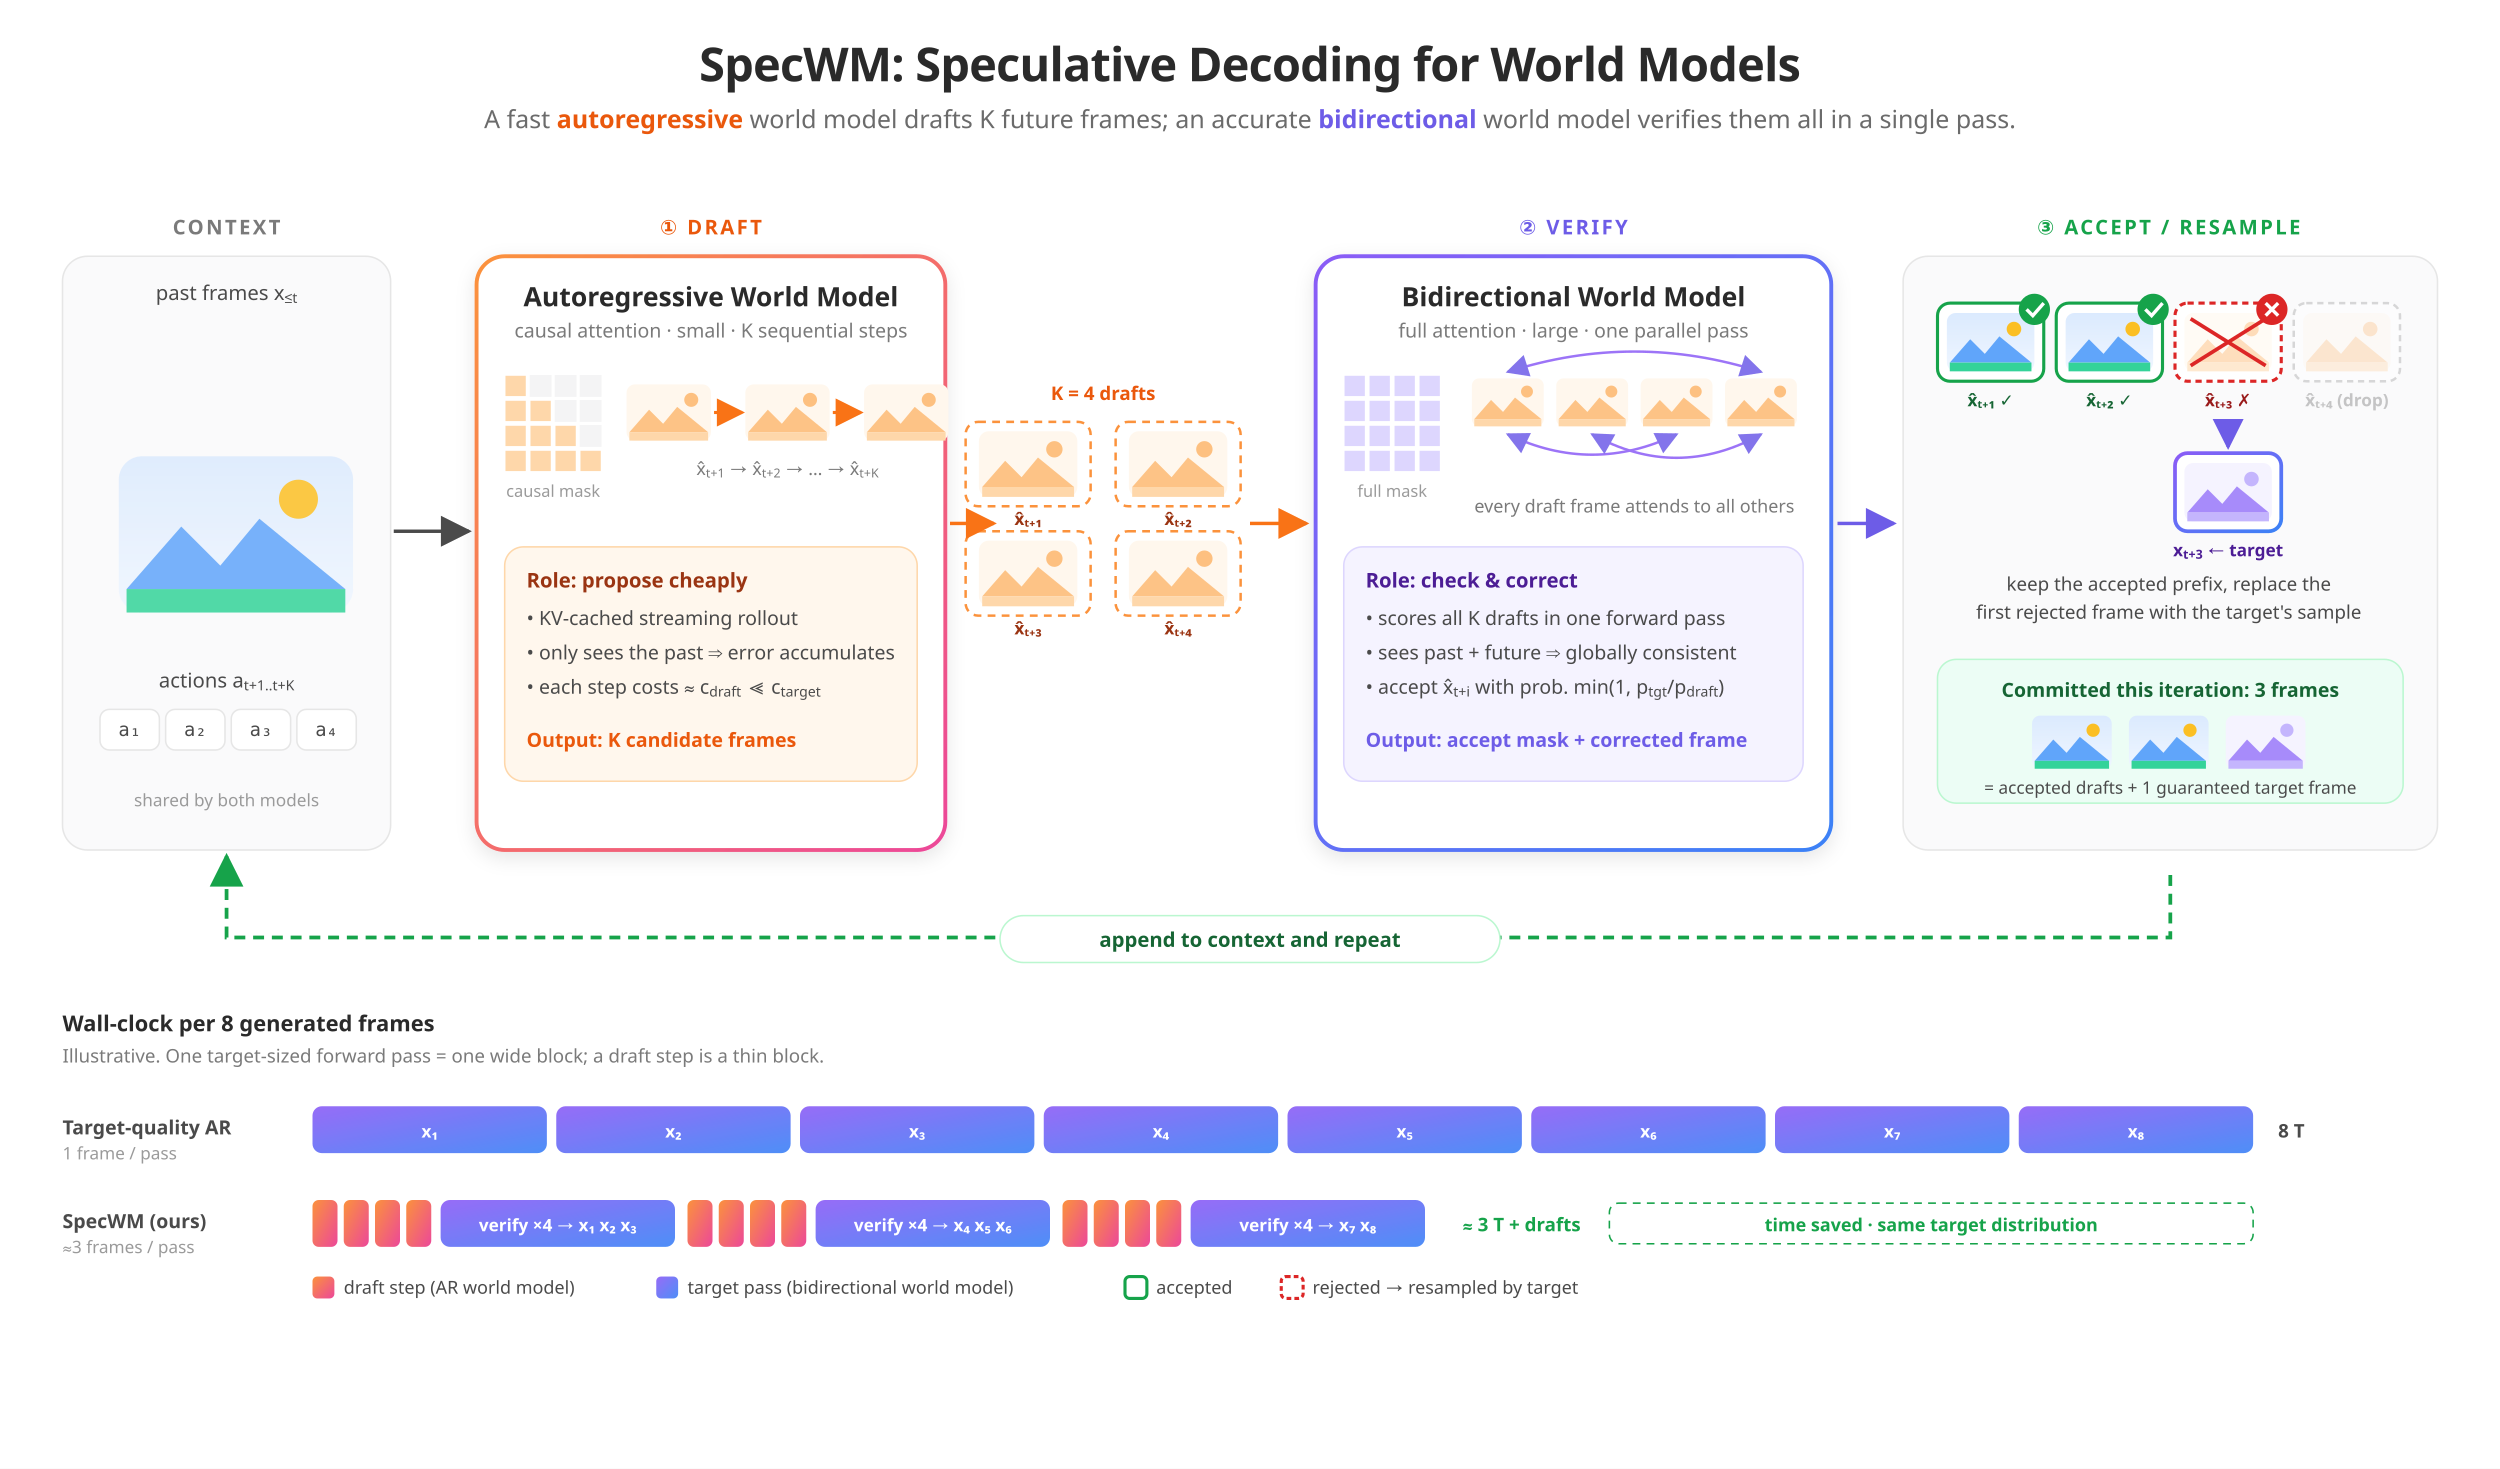
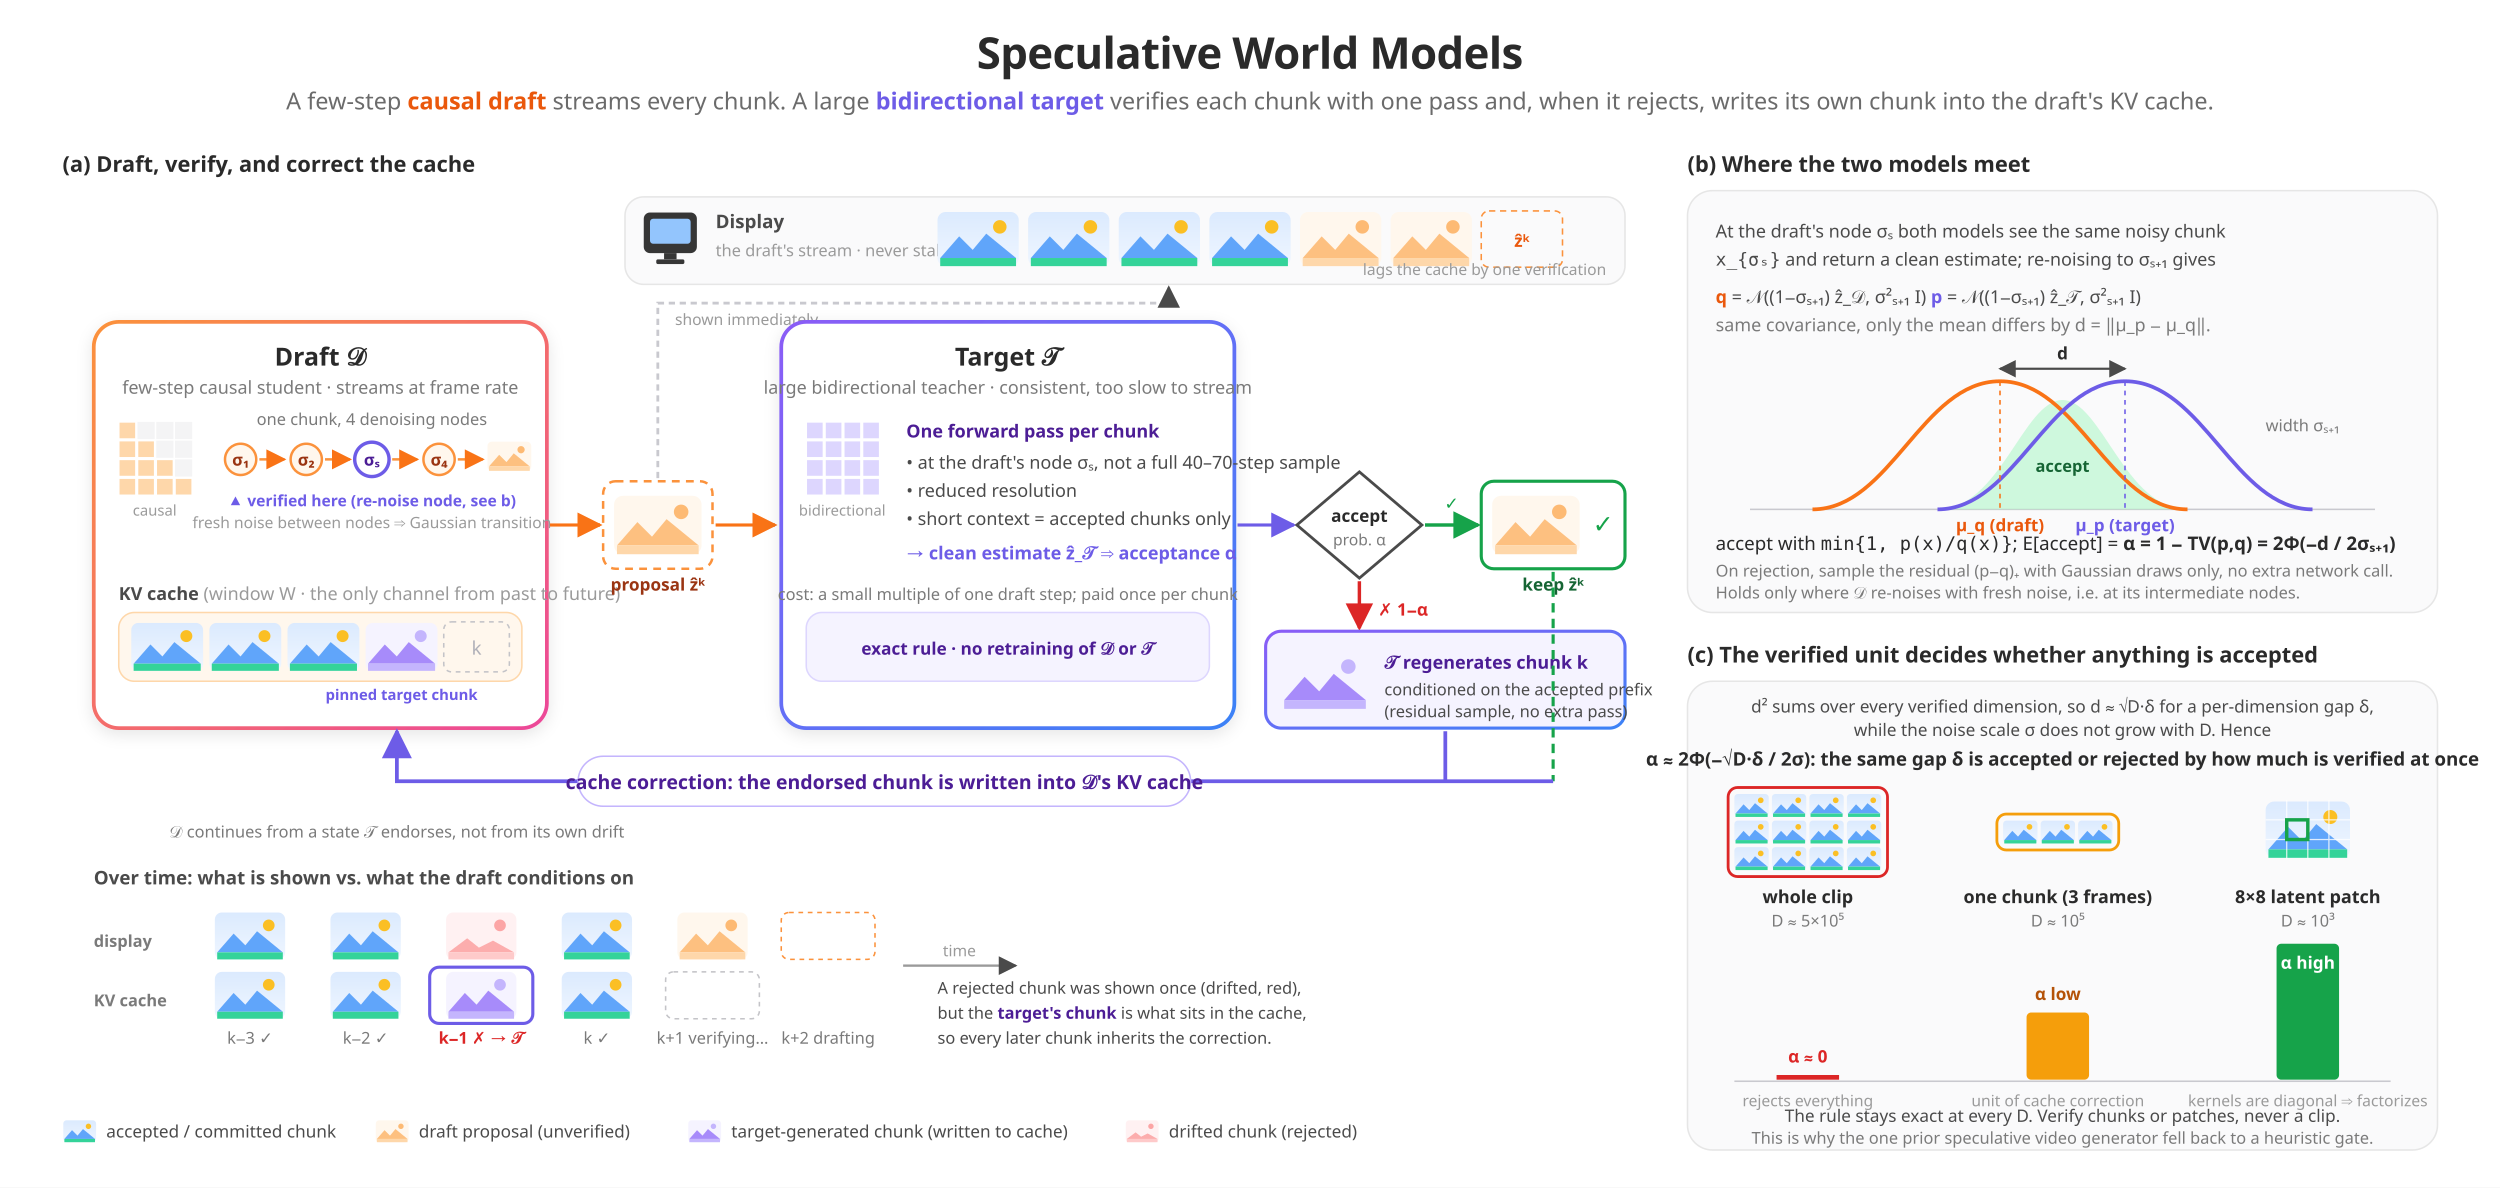
- <svg xmlns="http://www.w3.org/2000/svg" viewBox="0 0 1600 940" width="1600" height="940" font-family="Noto Sans, Helvetica, Arial, sans-serif">
+ <svg xmlns="http://www.w3.org/2000/svg" viewBox="0 0 1600 760" width="1600" height="760" font-family="Noto Sans, Helvetica, Arial, sans-serif">
  <defs>
    <linearGradient id="gDraft" x1="0" y1="0" x2="1" y2="1">
      <stop offset="0" stop-color="#fb923c" />
      <stop offset="1" stop-color="#ec4899" />
    </linearGradient>
    <linearGradient id="gTarget" x1="0" y1="0" x2="1" y2="1">
      <stop offset="0" stop-color="#8b5cf6" />
      <stop offset="1" stop-color="#3b82f6" />
    </linearGradient>
    <linearGradient id="gSky" x1="0" y1="0" x2="0" y2="1">
      <stop offset="0" stop-color="#dbeafe" />
      <stop offset="1" stop-color="#eff6ff" />
    </linearGradient>
-     <marker id="arr" viewBox="0 0 10 10" refX="9" refY="5" markerWidth="9" markerHeight="9" orient="auto-start-reverse">
+     <marker id="arr" viewBox="0 0 10 10" refX="9" refY="5" markerWidth="8" markerHeight="8" orient="auto-start-reverse">
      <path d="M0 0 L10 5 L0 10 z" fill="#4a4a4a" />
    </marker>
-     <marker id="arrD" viewBox="0 0 10 10" refX="9" refY="5" markerWidth="9" markerHeight="9" orient="auto-start-reverse">
+     <marker id="arrD" viewBox="0 0 10 10" refX="9" refY="5" markerWidth="8" markerHeight="8" orient="auto-start-reverse">
      <path d="M0 0 L10 5 L0 10 z" fill="#f97316" />
    </marker>
-     <marker id="arrT" viewBox="0 0 10 10" refX="9" refY="5" markerWidth="9" markerHeight="9" orient="auto-start-reverse">
+     <marker id="arrT" viewBox="0 0 10 10" refX="9" refY="5" markerWidth="8" markerHeight="8" orient="auto-start-reverse">
      <path d="M0 0 L10 5 L0 10 z" fill="#6d5ce7" />
    </marker>
-     <marker id="arrG" viewBox="0 0 10 10" refX="9" refY="5" markerWidth="9" markerHeight="9" orient="auto-start-reverse">
+     <marker id="arrG" viewBox="0 0 10 10" refX="9" refY="5" markerWidth="8" markerHeight="8" orient="auto-start-reverse">
      <path d="M0 0 L10 5 L0 10 z" fill="#16a34a" />
    </marker>
+     <marker id="arrR" viewBox="0 0 10 10" refX="9" refY="5" markerWidth="8" markerHeight="8" orient="auto-start-reverse">
+       <path d="M0 0 L10 5 L0 10 z" fill="#dc2626" />
+     </marker>
    <filter id="sh" x="-10%" y="-10%" width="120%" height="130%">
-       <feDropShadow dx="0" dy="4" stdDeviation="6" flood-color="#000" flood-opacity=".10" />
+       <feDropShadow dx="0" dy="3" stdDeviation="5" flood-color="#000" flood-opacity=".10" />
    </filter>
    <symbol id="frame" viewBox="0 0 60 40">
-       <rect x="0" y="0" width="60" height="40" rx="6" fill="url(#gSky)" />
+       <rect width="60" height="40" rx="6" fill="url(#gSky)" />
      <circle cx="46" cy="11" r="5" fill="#fbbf24" />
      <path d="M2 34 L16 18 L26 28 L36 16 L58 34 Z" fill="#60a5fa" />
      <path d="M2 40 L2 34 L58 34 L58 40 Z" fill="#34d399" />
    </symbol>
    <symbol id="frameDraft" viewBox="0 0 60 40">
-       <rect x="0" y="0" width="60" height="40" rx="6" fill="#fff7ed" />
-       <circle cx="46" cy="11" r="5" fill="#fdba74" opacity=".9" />
-       <path d="M2 34 L16 18 L26 28 L36 16 L58 34 Z" fill="#fdba74" opacity=".85" />
+       <rect width="60" height="40" rx="6" fill="#fff7ed" />
+       <circle cx="46" cy="11" r="5" fill="#fdba74" />
+       <path d="M2 34 L16 18 L26 28 L36 16 L58 34 Z" fill="#fdba74" opacity=".9" />
      <path d="M2 40 L2 34 L58 34 L58 40 Z" fill="#fed7aa" />
    </symbol>
    <symbol id="frameFix" viewBox="0 0 60 40">
-       <rect x="0" y="0" width="60" height="40" rx="6" fill="#f5f3ff" />
+       <rect width="60" height="40" rx="6" fill="#f5f3ff" />
      <circle cx="46" cy="11" r="5" fill="#c4b5fd" />
      <path d="M2 34 L16 18 L26 28 L36 16 L58 34 Z" fill="#a78bfa" />
      <path d="M2 40 L2 34 L58 34 L58 40 Z" fill="#c4b5fd" />
    </symbol>
+     <symbol id="frameDrift" viewBox="0 0 60 40">
+       <rect width="60" height="40" rx="6" fill="#fff1f2" />
+       <circle cx="46" cy="11" r="5" fill="#fca5a5" />
+       <path d="M2 34 L18 22 L28 30 L40 24 L58 34 Z" fill="#fca5a5" opacity=".9" />
+       <path d="M2 40 L2 34 L58 34 L58 40 Z" fill="#fecaca" />
+     </symbol>
  </defs>
-   <rect width="1600" height="940" fill="#ffffff" />
-   <text x="800" y="52" text-anchor="middle" font-size="30" font-weight="800" fill="#2a2a2a" letter-spacing="-.5">SpecWM: Speculative Decoding for World Models</text>
-   <text x="800" y="82" text-anchor="middle" font-size="16" fill="#6b6b6b">A fast <tspan fill="#ea580c" font-weight="700">autoregressive</tspan> world model drafts K future frames; an accurate <tspan fill="#6d5ce7" font-weight="700">bidirectional</tspan> world model verifies them all in a single pass.</text>
-   <g transform="translate(40,150)">
-     <text x="105" y="0" text-anchor="middle" font-size="13" font-weight="700" fill="#7a7a7a" letter-spacing="1.5">CONTEXT</text>
-     <rect x="0" y="14" width="210" height="380" rx="16" fill="#fafafb" stroke="#e6e6e6" />
-     <text x="105" y="42" text-anchor="middle" font-size="13" fill="#4a4a4a">past frames  x<tspan baseline-shift="sub" font-size="9">≤t</tspan>
-     </text>
-     <use href="#frame" x="30" y="56" width="150" height="100" filter="url(#sh)" />
-     <use href="#frame" x="30" y="150" width="150" height="100" opacity=".85" transform="translate(6,-8)" />
-     <use href="#frame" x="30" y="150" width="150" height="100" filter="url(#sh)" />
-     <text x="105" y="290" text-anchor="middle" font-size="13" fill="#4a4a4a">actions  a<tspan baseline-shift="sub" font-size="9">t+1..t+K</tspan>
-     </text>
-     <g transform="translate(24,304)" font-size="12" font-family="JetBrains Mono, Menlo, monospace" fill="#4a4a4a">
-       <rect x="0" y="0" width="38" height="26" rx="6" fill="#fff" stroke="#e6e6e6" />
-       <text x="19" y="17" text-anchor="middle">a₁</text>
-       <rect x="42" y="0" width="38" height="26" rx="6" fill="#fff" stroke="#e6e6e6" />
-       <text x="61" y="17" text-anchor="middle">a₂</text>
-       <rect x="84" y="0" width="38" height="26" rx="6" fill="#fff" stroke="#e6e6e6" />
-       <text x="103" y="17" text-anchor="middle">a₃</text>
-       <rect x="126" y="0" width="38" height="26" rx="6" fill="#fff" stroke="#e6e6e6" />
-       <text x="145" y="17" text-anchor="middle">a₄</text>
-     </g>
-     <text x="105" y="366" text-anchor="middle" font-size="11" fill="#9a9a9a">shared by both models</text>
+   <rect width="1600" height="760" fill="#fff" />
+   <text x="800" y="44" text-anchor="middle" font-size="28" font-weight="800" fill="#2a2a2a" letter-spacing="-.4">Speculative World Models</text>
+   <text x="800" y="70" text-anchor="middle" font-size="15" fill="#6b6b6b">A few-step <tspan fill="#ea580c" font-weight="700">causal draft</tspan> streams every chunk. A large <tspan fill="#6d5ce7" font-weight="700">bidirectional target</tspan> verifies each chunk with one pass and, when it rejects, writes its own chunk into the draft's KV cache.</text>
+   <g transform="translate(40,96)">
+     <text x="0" y="14" font-size="14" font-weight="800" fill="#2a2a2a">(a) Draft, verify, and correct the cache</text>
+     <g transform="translate(360,30)">
+       <rect x="0" y="0" width="640" height="56" rx="12" fill="#fafafb" stroke="#e6e6e6" />
+       <g transform="translate(12,10)">
+         <rect x="0" y="0" width="34" height="26" rx="4" fill="#363636" />
+         <rect x="4" y="4" width="26" height="16" rx="2" fill="#93c5fd" />
+         <rect x="13" y="26" width="8" height="4" fill="#363636" />
+         <rect x="8" y="30" width="18" height="3" rx="1" fill="#363636" />
+       </g>
+       <text x="58" y="20" font-size="12" font-weight="700" fill="#4a4a4a">Display</text>
+       <text x="58" y="38" font-size="10.5" fill="#9a9a9a">the draft's stream · never stalls</text>
+       <g transform="translate(200,9)">
+         <use href="#frame" x="0" y="0" width="52" height="36" />
+         <use href="#frame" x="58" y="0" width="52" height="36" />
+         <use href="#frame" x="116" y="0" width="52" height="36" />
+         <use href="#frame" x="174" y="0" width="52" height="36" />
+         <use href="#frameDraft" x="232" y="0" width="52" height="36" />
+         <use href="#frameDraft" x="290" y="0" width="52" height="36" />
+         <rect x="348" y="0" width="52" height="36" rx="5" fill="none" stroke="#fb923c" stroke-dasharray="4 3" />
+         <text x="374" y="23" text-anchor="middle" font-size="11" fill="#ea580c" font-weight="700">ẑᵏ</text>
+       </g>
+       <text x="628" y="50" text-anchor="end" font-size="10" fill="#9a9a9a">lags the cache by one verification</text>
+     </g>
+     <g transform="translate(20,110)">
+       <rect x="0" y="0" width="290" height="260" rx="16" fill="#fff" stroke="url(#gDraft)" stroke-width="2.4" filter="url(#sh)" />
+       <text x="145" y="28" text-anchor="middle" font-size="16" font-weight="800" fill="#2a2a2a">Draft 𝒟</text>
+       <text x="145" y="46" text-anchor="middle" font-size="11.5" fill="#7a7a7a">few-step causal student · streams at frame rate</text>
+       <g transform="translate(16,64)">
+         <g fill="#fed7aa" stroke="#fff">
+           <rect width="11" height="11" />
+           <rect y="12" width="11" height="11" />
+           <rect x="12" y="12" width="11" height="11" />
+           <rect y="24" width="11" height="11" />
+           <rect x="12" y="24" width="11" height="11" />
+           <rect x="24" y="24" width="11" height="11" />
+           <rect y="36" width="11" height="11" />
+           <rect x="12" y="36" width="11" height="11" />
+           <rect x="24" y="36" width="11" height="11" />
+           <rect x="36" y="36" width="11" height="11" />
+         </g>
+         <g fill="#f4f4f5">
+           <rect x="12" width="11" height="11" />
+           <rect x="24" width="11" height="11" />
+           <rect x="36" width="11" height="11" />
+           <rect x="24" y="12" width="11" height="11" />
+           <rect x="36" y="12" width="11" height="11" />
+           <rect x="36" y="24" width="11" height="11" />
+         </g>
+         <text x="23" y="60" text-anchor="middle" font-size="9.5" fill="#9a9a9a">causal</text>
+       </g>
+       <g transform="translate(80,66)">
+         <text x="98" y="0" text-anchor="middle" font-size="10.5" fill="#7a7a7a">one chunk, 4 denoising nodes</text>
+         <g font-size="10.5" fill="#9a3412" font-weight="700" text-anchor="middle">
+           <circle cx="14" cy="22" r="10" fill="#fff7ed" stroke="#fb923c" stroke-width="1.6" />
+           <text x="14" y="26">σ₁</text>
+           <path d="M26 22 L42 22" stroke="#fb923c" stroke-width="1.6" marker-end="url(#arrD)" />
+           <circle cx="56" cy="22" r="10" fill="#fff7ed" stroke="#fb923c" stroke-width="1.6" />
+           <text x="56" y="26">σ₂</text>
+           <path d="M68 22 L84 22" stroke="#fb923c" stroke-width="1.6" marker-end="url(#arrD)" />
+           <circle cx="98" cy="22" r="11" fill="#fff" stroke="#6d5ce7" stroke-width="2.2" />
+           <text x="98" y="26" fill="#4c1d95">σₛ</text>
+           <path d="M111 22 L127 22" stroke="#fb923c" stroke-width="1.6" marker-end="url(#arrD)" />
+           <circle cx="141" cy="22" r="10" fill="#fff7ed" stroke="#fb923c" stroke-width="1.6" />
+           <text x="141" y="26">σ₄</text>
+           <path d="M153 22 L169 22" stroke="#fb923c" stroke-width="1.6" marker-end="url(#arrD)" />
+           <use href="#frameDraft" x="172" y="10" width="28" height="20" />
+         </g>
+         <text x="98" y="52" text-anchor="middle" font-size="10" fill="#6d5ce7" font-weight="700">▲ verified here (re-noise node, see b)</text>
+         <text x="98" y="66" text-anchor="middle" font-size="10" fill="#9a9a9a">fresh noise between nodes ⇒ Gaussian transition</text>
+       </g>
+       <g transform="translate(16,178)">
+         <text x="0" y="0" font-size="11.5" font-weight="700" fill="#4a4a4a">KV cache <tspan font-weight="400" fill="#9a9a9a">(window W · the only channel from past to future)</tspan>
+         </text>
+         <rect x="0" y="8" width="258" height="44" rx="10" fill="#fff7ed" stroke="#fed7aa" />
+         <use href="#frame" x="8" y="14" width="46" height="32" />
+         <use href="#frame" x="58" y="14" width="46" height="32" />
+         <use href="#frame" x="108" y="14" width="46" height="32" />
+         <use href="#frameFix" x="158" y="14" width="46" height="32" />
+         <rect x="208" y="14" width="42" height="32" rx="5" fill="none" stroke="#c4c4c8" stroke-dasharray="3 3" />
+         <text x="229" y="35" text-anchor="middle" font-size="12" fill="#b0b0b8">k</text>
+         <text x="181" y="64" text-anchor="middle" font-size="9.5" fill="#6d5ce7" font-weight="700">pinned target chunk</text>
+       </g>
+     </g>
+     <path d="M312 240 L344 240" stroke="#f97316" stroke-width="2" marker-end="url(#arrD)" />
+     <g transform="translate(346,212)">
+       <rect x="0" y="0" width="70" height="56" rx="8" fill="#fff" stroke="#fb923c" stroke-width="1.6" stroke-dasharray="5 4" />
+       <use href="#frameDraft" x="7" y="9" width="56" height="38" />
+       <text x="35" y="70" text-anchor="middle" font-size="11" font-weight="700" fill="#9a3412">proposal ẑᵏ</text>
+     </g>
+     <path d="M381 210 L381 98 L708 98 L708 88" fill="none" stroke="#c9c9cf" stroke-width="1.8" stroke-dasharray="4 3" marker-end="url(#arr)" />
+     <text x="392" y="112" font-size="10" fill="#9a9a9a">shown immediately</text>
+     <path d="M418 240 L456 240" stroke="#f97316" stroke-width="2" marker-end="url(#arrD)" />
+     <g transform="translate(460,110)">
+       <rect x="0" y="0" width="290" height="260" rx="16" fill="#fff" stroke="url(#gTarget)" stroke-width="2.4" filter="url(#sh)" />
+       <text x="145" y="28" text-anchor="middle" font-size="16" font-weight="800" fill="#2a2a2a">Target 𝒯</text>
+       <text x="145" y="46" text-anchor="middle" font-size="11.5" fill="#7a7a7a">large bidirectional teacher · consistent, too slow to stream</text>
+       <g transform="translate(16,64)">
+         <g fill="#ddd6fe" stroke="#fff">
+           <rect width="11" height="11" />
+           <rect x="12" width="11" height="11" />
+           <rect x="24" width="11" height="11" />
+           <rect x="36" width="11" height="11" />
+           <rect y="12" width="11" height="11" />
+           <rect x="12" y="12" width="11" height="11" />
+           <rect x="24" y="12" width="11" height="11" />
+           <rect x="36" y="12" width="11" height="11" />
+           <rect y="24" width="11" height="11" />
+           <rect x="12" y="24" width="11" height="11" />
+           <rect x="24" y="24" width="11" height="11" />
+           <rect x="36" y="24" width="11" height="11" />
+           <rect y="36" width="11" height="11" />
+           <rect x="12" y="36" width="11" height="11" />
+           <rect x="24" y="36" width="11" height="11" />
+           <rect x="36" y="36" width="11" height="11" />
+         </g>
+         <text x="23" y="60" text-anchor="middle" font-size="9.5" fill="#9a9a9a">bidirectional</text>
+       </g>
+       <g transform="translate(80,62)" font-size="11.5" fill="#4a4a4a">
+         <text x="0" y="12" font-weight="700" fill="#4c1d95">One forward pass per chunk</text>
+         <text x="0" y="32">• at the draft's node σₛ, not a full 40–70-step sample</text>
+         <text x="0" y="50">• reduced resolution</text>
+         <text x="0" y="68">• short context = accepted chunks only</text>
+         <text x="0" y="90" font-weight="700" fill="#6d5ce7">→ clean estimate ẑ_𝒯 ⇒ acceptance α</text>
+       </g>
+       <g transform="translate(16,178)">
+         <rect x="0" y="8" width="258" height="44" rx="10" fill="#f5f3ff" stroke="#ddd6fe" />
+         <text x="129" y="0" text-anchor="middle" font-size="10.5" fill="#7a7a7a">cost: a small multiple of one draft step; paid once per chunk</text>
+         <text x="129" y="35" text-anchor="middle" font-size="11" fill="#4c1d95" font-weight="700">exact rule · no retraining of 𝒟 or 𝒯</text>
+       </g>
+     </g>
+     <path d="M752 240 L788 240" stroke="#6d5ce7" stroke-width="2" marker-end="url(#arrT)" />
+     <g transform="translate(830,240)">
+       <path d="M0 -34 L40 0 L0 34 L-40 0 Z" fill="#fff" stroke="#4a4a4a" stroke-width="1.8" />
+       <text x="0" y="-2" text-anchor="middle" font-size="11" font-weight="700" fill="#2a2a2a">accept</text>
+       <text x="0" y="13" text-anchor="middle" font-size="10" fill="#7a7a7a">prob. α</text>
+     </g>
+     <path d="M872 240 L906 240" stroke="#16a34a" stroke-width="2.2" marker-end="url(#arrG)" />
+     <text x="889" y="230" text-anchor="middle" font-size="11" font-weight="800" fill="#16a34a">✓</text>
+     <g transform="translate(908,212)">
+       <rect x="0" y="0" width="92" height="56" rx="8" fill="#fff" stroke="#16a34a" stroke-width="2" />
+       <use href="#frameDraft" x="7" y="9" width="56" height="38" />
+       <text x="78" y="33" text-anchor="middle" font-size="16" fill="#16a34a" font-weight="800">✓</text>
+       <text x="46" y="70" text-anchor="middle" font-size="11" font-weight="700" fill="#166534">keep ẑᵏ</text>
+     </g>
+     <path d="M830 276 L830 306" stroke="#dc2626" stroke-width="2.2" marker-end="url(#arrR)" />
+     <text x="842" y="298" font-size="11" font-weight="800" fill="#dc2626">✗ 1−α</text>
+     <g transform="translate(770,308)">
+       <rect x="0" y="0" width="230" height="62" rx="10" fill="#f5f3ff" stroke="url(#gTarget)" stroke-width="2" />
+       <use href="#frameFix" x="10" y="12" width="56" height="38" />
+       <text x="76" y="24" font-size="11.5" font-weight="700" fill="#4c1d95">𝒯 regenerates chunk k</text>
+       <text x="76" y="41" font-size="10.5" fill="#4a4a4a">conditioned on the accepted prefix</text>
+       <text x="76" y="55" font-size="10.5" fill="#4a4a4a">(residual sample, no extra pass)</text>
+     </g>
+     <path d="M954 270 L954 404" fill="none" stroke="#16a34a" stroke-width="2" stroke-dasharray="6 4" />
+     <path d="M885 372 L885 404" fill="none" stroke="#6d5ce7" stroke-width="2.4" />
+     <path d="M954 404 L214 404 L214 372" fill="none" stroke="#6d5ce7" stroke-width="2.4" marker-end="url(#arrT)" />
+     <rect x="330" y="388" width="392" height="32" rx="16" fill="#fff" stroke="#c4b5fd" />
+     <text x="526" y="409" text-anchor="middle" font-size="12.5" font-weight="800" fill="#4c1d95">cache correction: the endorsed chunk is written into 𝒟's KV cache</text>
+     <text x="214" y="440" text-anchor="middle" font-size="10.5" fill="#7a7a7a">𝒟 continues from a state 𝒯 endorses, not from its own drift</text>
+     <g transform="translate(20,470)">
+       <text x="0" y="0" font-size="12" font-weight="700" fill="#4a4a4a">Over time: what is shown vs. what the draft conditions on</text>
+       <g transform="translate(0,12)" font-size="10.5" fill="#7a7a7a">
+         <text x="0" y="28" font-weight="700">display</text>
+         <text x="0" y="66" font-weight="700">KV cache</text>
+         <g transform="translate(70,6)">
+           <g>
+             <use href="#frame" x="0" y="0" width="60" height="30" />
+             <use href="#frame" x="0" y="38" width="60" height="30" />
+             <text x="30" y="84" text-anchor="middle">k−3 ✓</text>
+           </g>
+           <g transform="translate(74,0)">
+             <use href="#frame" x="0" y="0" width="60" height="30" />
+             <use href="#frame" x="0" y="38" width="60" height="30" />
+             <text x="30" y="84" text-anchor="middle">k−2 ✓</text>
+           </g>
+           <g transform="translate(148,0)">
+             <use href="#frameDrift" x="0" y="0" width="60" height="30" />
+             <use href="#frameFix" x="0" y="38" width="60" height="30" />
+             <rect x="-3" y="35" width="66" height="36" rx="6" fill="none" stroke="#6d5ce7" stroke-width="2" />
+             <text x="30" y="84" text-anchor="middle" fill="#dc2626" font-weight="700">k−1 ✗ → 𝒯</text>
+           </g>
+           <g transform="translate(222,0)">
+             <use href="#frame" x="0" y="0" width="60" height="30" />
+             <use href="#frame" x="0" y="38" width="60" height="30" />
+             <text x="30" y="84" text-anchor="middle">k ✓</text>
+           </g>
+           <g transform="translate(296,0)">
+             <use href="#frameDraft" x="0" y="0" width="60" height="30" />
+             <rect x="0" y="38" width="60" height="30" rx="5" fill="none" stroke="#c4c4c8" stroke-dasharray="3 3" />
+             <text x="30" y="84" text-anchor="middle">k+1 verifying…</text>
+           </g>
+           <g transform="translate(370,0)">
+             <rect x="0" y="0" width="60" height="30" rx="5" fill="none" stroke="#fb923c" stroke-dasharray="3 3" />
+             <text x="30" y="84" text-anchor="middle">k+2 drafting</text>
+           </g>
+           <path d="M448 34 L520 34" stroke="#9a9a9a" stroke-width="1.5" marker-end="url(#arr)" />
+           <text x="484" y="28" text-anchor="middle" font-size="10" fill="#9a9a9a">time</text>
+           <g transform="translate(470,44)" font-size="10.5" fill="#4a4a4a">
+             <text x="0" y="8">A rejected chunk was shown once (drifted, red),</text>
+             <text x="0" y="24">but the <tspan font-weight="700" fill="#4c1d95">target's chunk</tspan> is what sits in the cache,</text>
+             <text x="0" y="40">so every later chunk inherits the correction.</text>
+           </g>
+         </g>
+       </g>
+     </g>
  </g>
-   <path d="M252 340 L300 340" stroke="#4a4a4a" stroke-width="2.2" marker-end="url(#arr)" />
-   <g transform="translate(305,150)">
-     <text x="150" y="0" text-anchor="middle" font-size="13" font-weight="700" fill="#ea580c" letter-spacing="1.5">① DRAFT</text>
-     <rect x="0" y="14" width="300" height="380" rx="18" fill="#fff" stroke="url(#gDraft)" stroke-width="2.5" filter="url(#sh)" />
-     <text x="150" y="46" text-anchor="middle" font-size="17" font-weight="800" fill="#2a2a2a">Autoregressive World Model</text>
-     <text x="150" y="66" text-anchor="middle" font-size="12.5" fill="#7a7a7a">causal attention · small · K sequential steps</text>
-     <g transform="translate(18,90)">
-       <g fill="#fed7aa" stroke="#fff" stroke-width="1">
-         <rect x="0" y="0" width="14" height="14" />
-         <rect x="0" y="16" width="14" height="14" />
-         <rect x="16" y="16" width="14" height="14" />
-         <rect x="0" y="32" width="14" height="14" />
-         <rect x="16" y="32" width="14" height="14" />
-         <rect x="32" y="32" width="14" height="14" />
-         <rect x="0" y="48" width="14" height="14" />
-         <rect x="16" y="48" width="14" height="14" />
-         <rect x="32" y="48" width="14" height="14" />
-         <rect x="48" y="48" width="14" height="14" />
-       </g>
-       <g fill="#f4f4f5">
-         <rect x="16" y="0" width="14" height="14" />
-         <rect x="32" y="0" width="14" height="14" />
-         <rect x="48" y="0" width="14" height="14" />
-         <rect x="32" y="16" width="14" height="14" />
-         <rect x="48" y="16" width="14" height="14" />
-         <rect x="48" y="32" width="14" height="14" />
-       </g>
-       <text x="31" y="78" text-anchor="middle" font-size="10.5" fill="#9a9a9a">causal mask</text>
-     </g>
-     <g transform="translate(96,96)">
-       <use href="#frameDraft" x="0" y="0" width="54" height="36" />
-       <path d="M56 18 L74 18" stroke="#f97316" stroke-width="2" marker-end="url(#arrD)" />
-       <use href="#frameDraft" x="76" y="0" width="54" height="36" />
-       <path d="M132 18 L150 18" stroke="#f97316" stroke-width="2" marker-end="url(#arrD)" />
-       <use href="#frameDraft" x="152" y="0" width="54" height="36" />
-       <text x="103" y="58" text-anchor="middle" font-size="11.5" fill="#7a7a7a">x̂<tspan baseline-shift="sub" font-size="8">t+1</tspan> → x̂<tspan baseline-shift="sub" font-size="8">t+2</tspan> → … → x̂<tspan baseline-shift="sub" font-size="8">t+K</tspan>
+   <g transform="translate(1080,96)">
+     <text x="0" y="14" font-size="14" font-weight="800" fill="#2a2a2a">(b) Where the two models meet</text>
+     <rect x="0" y="26" width="480" height="270" rx="16" fill="#fafafb" stroke="#e6e6e6" />
+     <g transform="translate(18,44)" font-size="11.5" fill="#4a4a4a">
+       <text x="0" y="12">At the draft's node σₛ both models see the same noisy chunk</text>
+       <text x="0" y="30">
+         <tspan font-family="JetBrains Mono, Menlo, monospace">x_{σₛ}</tspan> and return a clean estimate; re-noising to σₛ₊₁ gives</text>
+       <text x="0" y="54">
+         <tspan fill="#ea580c" font-weight="700">q</tspan> = 𝒩((1−σₛ₊₁) ẑ_𝒟, σ²ₛ₊₁ I)   <tspan fill="#6d5ce7" font-weight="700">p</tspan> = 𝒩((1−σₛ₊₁) ẑ_𝒯, σ²ₛ₊₁ I)</text>
+       <text x="0" y="72" fill="#7a7a7a">same covariance, only the mean differs by d = ‖μ_p − μ_q‖.</text>
+     </g>
+     <g transform="translate(40,140)">
+       <line x1="0" y1="90" x2="400" y2="90" stroke="#c9c9cf" />
+       <path d="M120 90 C160 90 175 20 200 20 C225 20 240 90 280 90 Z" fill="#bbf7d0" opacity=".7" />
+       <path d="M40 90 C90 90 110 8 160 8 C210 8 230 90 280 90" fill="none" stroke="#f97316" stroke-width="2.4" />
+       <path d="M120 90 C170 90 190 8 240 8 C290 8 310 90 360 90" fill="none" stroke="#6d5ce7" stroke-width="2.4" />
+       <line x1="160" y1="8" x2="160" y2="90" stroke="#f97316" stroke-dasharray="3 3" />
+       <line x1="240" y1="8" x2="240" y2="90" stroke="#6d5ce7" stroke-dasharray="3 3" />
+       <path d="M160 0 L240 0" stroke="#4a4a4a" stroke-width="1.4" marker-start="url(#arr)" marker-end="url(#arr)" />
+       <text x="200" y="-6" text-anchor="middle" font-size="11" font-weight="700" fill="#2a2a2a">d</text>
+       <text x="160" y="104" text-anchor="middle" font-size="11" fill="#ea580c" font-weight="700">μ_q (draft)</text>
+       <text x="240" y="104" text-anchor="middle" font-size="11" fill="#6d5ce7" font-weight="700">μ_p (target)</text>
+       <text x="200" y="66" text-anchor="middle" font-size="10.5" fill="#166534" font-weight="700">accept</text>
+       <text x="330" y="40" font-size="10.5" fill="#7a7a7a">width σₛ₊₁</text>
+     </g>
+     <g transform="translate(18,256)" font-size="12" fill="#2a2a2a">
+       <text x="0" y="0">accept with <tspan font-family="JetBrains Mono, Menlo, monospace">min{1, p(x)/q(x)}</tspan>;  E[accept] = <tspan font-weight="800">α = 1 − TV(p,q) = 2Φ(−d / 2σₛ₊₁)</tspan>
      </text>
-     </g>
-     <g transform="translate(18,200)">
-       <rect x="0" y="0" width="264" height="150" rx="12" fill="#fff7ed" stroke="#fed7aa" />
-       <text x="14" y="26" font-size="13" font-weight="700" fill="#9a3412">Role: propose cheaply</text>
-       <text x="14" y="50" font-size="12.5" fill="#4a4a4a">• KV-cached streaming rollout</text>
-       <text x="14" y="72" font-size="12.5" fill="#4a4a4a">• only sees the past ⇒ error accumulates</text>
-       <text x="14" y="94" font-size="12.5" fill="#4a4a4a">• each step costs  ≈ c<tspan baseline-shift="sub" font-size="9">draft</tspan> ≪ c<tspan baseline-shift="sub" font-size="9">target</tspan>
-       </text>
-       <text x="14" y="128" font-size="12.5" font-weight="700" fill="#ea580c">Output: K candidate frames</text>
+       <text x="0" y="17" font-size="10.5" fill="#7a7a7a">On rejection, sample the residual (p−q)₊ with Gaussian draws only, no extra network call.</text>
+       <text x="0" y="31" font-size="10.5" fill="#7a7a7a">Holds only where 𝒟 re-noises with fresh noise, i.e. at its intermediate nodes.</text>
    </g>
  </g>
-   <g transform="translate(618,270)">
-     <text x="88" y="-14" text-anchor="middle" font-size="12" font-weight="700" fill="#ea580c">K = 4 drafts</text>
-     <g stroke="#fb923c" stroke-width="1.6" stroke-dasharray="5 4" fill="none">
-       <rect x="0" y="0" width="80" height="54" rx="8" />
-       <rect x="96" y="0" width="80" height="54" rx="8" />
-       <rect x="0" y="70" width="80" height="54" rx="8" />
-       <rect x="96" y="70" width="80" height="54" rx="8" />
-     </g>
-     <use href="#frameDraft" x="6" y="6" width="68" height="42" />
-     <use href="#frameDraft" x="102" y="6" width="68" height="42" />
-     <use href="#frameDraft" x="6" y="76" width="68" height="42" />
-     <use href="#frameDraft" x="102" y="76" width="68" height="42" />
-     <g font-size="11" fill="#9a3412" font-weight="700" text-anchor="middle">
-       <text x="40" y="66">x̂ₜ₊₁</text>
-       <text x="136" y="66">x̂ₜ₊₂</text>
-       <text x="40" y="136">x̂ₜ₊₃</text>
-       <text x="136" y="136">x̂ₜ₊₄</text>
-     </g>
+   <g transform="translate(1080,410)">
+     <text x="0" y="14" font-size="14" font-weight="800" fill="#2a2a2a">(c) The verified unit decides whether anything is accepted</text>
+     <rect x="0" y="26" width="480" height="300" rx="16" fill="#fafafb" stroke="#e6e6e6" />
+     <text x="240" y="46" text-anchor="middle" font-size="11" fill="#4a4a4a">d² sums over every verified dimension, so d ≈ √D·δ for a per-dimension gap δ,</text>
+     <text x="240" y="61" text-anchor="middle" font-size="11" fill="#4a4a4a">while the noise scale σ does not grow with D. Hence</text>
+     <text x="240" y="80" text-anchor="middle" font-size="12" font-weight="800" fill="#2a2a2a">α ≈ 2Φ(−√D·δ / 2σ): the same gap δ is accepted or rejected by how much is verified at once</text>
+     <g transform="translate(30,98)">
+       <g>
+         <g>
+           <use href="#frame" x="0" y="0" width="22" height="15" />
+           <use href="#frame" x="24" y="0" width="22" height="15" />
+           <use href="#frame" x="48" y="0" width="22" height="15" />
+           <use href="#frame" x="72" y="0" width="22" height="15" />
+           <use href="#frame" x="0" y="17" width="22" height="15" />
+           <use href="#frame" x="24" y="17" width="22" height="15" />
+           <use href="#frame" x="48" y="17" width="22" height="15" />
+           <use href="#frame" x="72" y="17" width="22" height="15" />
+           <use href="#frame" x="0" y="34" width="22" height="15" />
+           <use href="#frame" x="24" y="34" width="22" height="15" />
+           <use href="#frame" x="48" y="34" width="22" height="15" />
+           <use href="#frame" x="72" y="34" width="22" height="15" />
+           <rect x="-4" y="-4" width="102" height="57" rx="6" fill="none" stroke="#dc2626" stroke-width="1.8" />
+         </g>
+         <text x="47" y="70" text-anchor="middle" font-size="11.5" font-weight="700" fill="#2a2a2a">whole clip</text>
+         <text x="47" y="85" text-anchor="middle" font-size="10.5" fill="#7a7a7a">D ≈ 5×10⁵</text>
+         <rect x="27" y="180" width="40" height="3" fill="#dc2626" />
+         <text x="47" y="172" text-anchor="middle" font-size="11" font-weight="800" fill="#dc2626">α ≈ 0</text>
+         <text x="47" y="200" text-anchor="middle" font-size="10" fill="#9a9a9a">rejects everything</text>
+       </g>
+       <g transform="translate(160,0)">
+         <g transform="translate(12,17)">
+           <use href="#frame" x="0" y="0" width="22" height="15" />
+           <use href="#frame" x="24" y="0" width="22" height="15" />
+           <use href="#frame" x="48" y="0" width="22" height="15" />
+           <rect x="-4" y="-4" width="78" height="23" rx="6" fill="none" stroke="#f59e0b" stroke-width="1.8" />
+         </g>
+         <text x="47" y="70" text-anchor="middle" font-size="11.5" font-weight="700" fill="#2a2a2a">one chunk (3 frames)</text>
+         <text x="47" y="85" text-anchor="middle" font-size="10.5" fill="#7a7a7a">D ≈ 10⁵</text>
+         <rect x="27" y="140" width="40" height="43" rx="3" fill="#f59e0b" />
+         <text x="47" y="132" text-anchor="middle" font-size="11" font-weight="800" fill="#b45309">α low</text>
+         <text x="47" y="200" text-anchor="middle" font-size="10" fill="#9a9a9a">unit of cache correction</text>
+       </g>
+       <g transform="translate(320,0)">
+         <g transform="translate(20,4)">
+           <use href="#frame" x="0" y="0" width="54" height="38" />
+           <g stroke="#fff" stroke-width=".8" opacity=".8">
+             <line x1="13.5" y1="0" x2="13.5" y2="38" />
+             <line x1="27" y1="0" x2="27" y2="38" />
+             <line x1="40.5" y1="0" x2="40.5" y2="38" />
+             <line x1="0" y1="12.7" x2="54" y2="12.7" />
+             <line x1="0" y1="25.3" x2="54" y2="25.3" />
+           </g>
+           <rect x="13.5" y="12.7" width="13.5" height="12.6" fill="none" stroke="#16a34a" stroke-width="2.2" />
+         </g>
+         <text x="47" y="70" text-anchor="middle" font-size="11.5" font-weight="700" fill="#2a2a2a">8×8 latent patch</text>
+         <text x="47" y="85" text-anchor="middle" font-size="10.5" fill="#7a7a7a">D ≈ 10³</text>
+         <rect x="27" y="96" width="40" height="87" rx="3" fill="#16a34a" />
+         <text x="47" y="112" text-anchor="middle" font-size="11" font-weight="800" fill="#fff">α high</text>
+         <text x="47" y="200" text-anchor="middle" font-size="10" fill="#9a9a9a">kernels are diagonal ⇒ factorizes</text>
+       </g>
+       <line x1="0" y1="184" x2="420" y2="184" stroke="#c9c9cf" />
+     </g>
+     <text x="240" y="308" text-anchor="middle" font-size="11" fill="#4a4a4a">The rule stays exact at every D. Verify chunks or patches, never a clip.</text>
+     <text x="240" y="322" text-anchor="middle" font-size="10.5" fill="#7a7a7a">This is why the one prior speculative video generator fell back to a heuristic gate.</text>
  </g>
-   <path d="M612 335 L640 335" stroke="#f97316" stroke-width="2.2" marker-end="url(#arrD)" transform="translate(-4,0)" />
-   <path d="M800 335 L836 335" stroke="#f97316" stroke-width="2.2" marker-end="url(#arrD)" />
-   <g transform="translate(842,150)">
-     <text x="165" y="0" text-anchor="middle" font-size="13" font-weight="700" fill="#6d5ce7" letter-spacing="1.5">② VERIFY</text>
-     <rect x="0" y="14" width="330" height="380" rx="18" fill="#fff" stroke="url(#gTarget)" stroke-width="2.5" filter="url(#sh)" />
-     <text x="165" y="46" text-anchor="middle" font-size="17" font-weight="800" fill="#2a2a2a">Bidirectional World Model</text>
-     <text x="165" y="66" text-anchor="middle" font-size="12.5" fill="#7a7a7a">full attention · large · one parallel pass</text>
-     <g transform="translate(18,90)">
-       <g fill="#ddd6fe" stroke="#fff" stroke-width="1">
-         <rect x="0" y="0" width="14" height="14" />
-         <rect x="16" y="0" width="14" height="14" />
-         <rect x="32" y="0" width="14" height="14" />
-         <rect x="48" y="0" width="14" height="14" />
-         <rect x="0" y="16" width="14" height="14" />
-         <rect x="16" y="16" width="14" height="14" />
-         <rect x="32" y="16" width="14" height="14" />
-         <rect x="48" y="16" width="14" height="14" />
-         <rect x="0" y="32" width="14" height="14" />
-         <rect x="16" y="32" width="14" height="14" />
-         <rect x="32" y="32" width="14" height="14" />
-         <rect x="48" y="32" width="14" height="14" />
-         <rect x="0" y="48" width="14" height="14" />
-         <rect x="16" y="48" width="14" height="14" />
-         <rect x="32" y="48" width="14" height="14" />
-         <rect x="48" y="48" width="14" height="14" />
-       </g>
-       <text x="31" y="78" text-anchor="middle" font-size="10.5" fill="#9a9a9a">full mask</text>
-     </g>
-     <g transform="translate(100,92)">
-       <use href="#frameDraft" x="0" y="0" width="46" height="31" />
-       <use href="#frameDraft" x="54" y="0" width="46" height="31" />
-       <use href="#frameDraft" x="108" y="0" width="46" height="31" />
-       <use href="#frameDraft" x="162" y="0" width="46" height="31" />
-       <g fill="none" stroke="#8b5cf6" stroke-width="1.6" opacity=".85">
-         <path d="M23 36 Q77 62 131 36" marker-start="url(#arrT)" marker-end="url(#arrT)" />
-         <path d="M77 36 Q131 66 185 36" marker-start="url(#arrT)" marker-end="url(#arrT)" />
-         <path d="M23 -4 Q104 -30 185 -4" marker-start="url(#arrT)" marker-end="url(#arrT)" />
-       </g>
-       <text x="104" y="86" text-anchor="middle" font-size="11.5" fill="#7a7a7a">every draft frame attends to all others</text>
-     </g>
-     <g transform="translate(18,200)">
-       <rect x="0" y="0" width="294" height="150" rx="12" fill="#f5f3ff" stroke="#ddd6fe" />
-       <text x="14" y="26" font-size="13" font-weight="700" fill="#4c1d95">Role: check &amp; correct</text>
-       <text x="14" y="50" font-size="12.5" fill="#4a4a4a">• scores all K drafts in one forward pass</text>
-       <text x="14" y="72" font-size="12.5" fill="#4a4a4a">• sees past + future ⇒ globally consistent</text>
-       <text x="14" y="94" font-size="12.5" fill="#4a4a4a">• accept x̂<tspan baseline-shift="sub" font-size="9">t+i</tspan> with prob. min(1, p<tspan baseline-shift="sub" font-size="9">tgt</tspan>/p<tspan baseline-shift="sub" font-size="9">draft</tspan>)</text>
-       <text x="14" y="128" font-size="12.5" font-weight="700" fill="#6d5ce7">Output: accept mask + corrected frame</text>
-     </g>
-   </g>
-   <path d="M1176 335 L1212 335" stroke="#6d5ce7" stroke-width="2.2" marker-end="url(#arrT)" />
-   <g transform="translate(1218,150)">
-     <text x="170" y="0" text-anchor="middle" font-size="13" font-weight="700" fill="#16a34a" letter-spacing="1.5">③ ACCEPT / RESAMPLE</text>
-     <rect x="0" y="14" width="342" height="380" rx="16" fill="#fafafb" stroke="#e6e6e6" />
-     <g transform="translate(22,44)">
-       <g>
-         <rect x="0" y="0" width="68" height="50" rx="8" fill="#fff" stroke="#16a34a" stroke-width="2" />
-         <use href="#frame" x="6" y="6" width="56" height="38" />
-         <circle cx="62" cy="4" r="10" fill="#16a34a" />
-         <path d="M57 4 L61 8 L68 0" stroke="#fff" stroke-width="2.2" fill="none" />
-         <text x="34" y="66" text-anchor="middle" font-size="11" fill="#166534" font-weight="700">x̂ₜ₊₁ ✓</text>
-       </g>
-       <g transform="translate(76,0)">
-         <rect x="0" y="0" width="68" height="50" rx="8" fill="#fff" stroke="#16a34a" stroke-width="2" />
-         <use href="#frame" x="6" y="6" width="56" height="38" />
-         <circle cx="62" cy="4" r="10" fill="#16a34a" />
-         <path d="M57 4 L61 8 L68 0" stroke="#fff" stroke-width="2.2" fill="none" />
-         <text x="34" y="66" text-anchor="middle" font-size="11" fill="#166534" font-weight="700">x̂ₜ₊₂ ✓</text>
-       </g>
-       <g transform="translate(152,0)">
-         <rect x="0" y="0" width="68" height="50" rx="8" fill="#fff" stroke="#dc2626" stroke-width="2" stroke-dasharray="4 3" />
-         <use href="#frameDraft" x="6" y="6" width="56" height="38" opacity=".55" />
-         <line x1="10" y1="10" x2="58" y2="40" stroke="#dc2626" stroke-width="2.4" />
-         <line x1="58" y1="10" x2="10" y2="40" stroke="#dc2626" stroke-width="2.4" />
-         <circle cx="62" cy="4" r="10" fill="#dc2626" />
-         <path d="M58 0 L66 8 M66 0 L58 8" stroke="#fff" stroke-width="2.2" />
-         <text x="34" y="66" text-anchor="middle" font-size="11" fill="#991b1b" font-weight="700">x̂ₜ₊₃ ✗</text>
-       </g>
-       <g transform="translate(228,0)" opacity=".38">
-         <rect x="0" y="0" width="68" height="50" rx="8" fill="#fff" stroke="#9a9a9a" stroke-width="1.6" stroke-dasharray="4 3" />
-         <use href="#frameDraft" x="6" y="6" width="56" height="38" />
-         <text x="34" y="66" text-anchor="middle" font-size="11" fill="#6b6b6b" font-weight="700">x̂ₜ₊₄ (drop)</text>
-       </g>
-     </g>
-     <g transform="translate(174,140)">
-       <path d="M12 -18 L12 -4" stroke="#6d5ce7" stroke-width="2.2" marker-end="url(#arrT)" transform="translate(22,0)" />
-       <rect x="0" y="0" width="68" height="50" rx="8" fill="#fff" stroke="url(#gTarget)" stroke-width="2.4" />
-       <use href="#frameFix" x="6" y="6" width="56" height="38" />
-       <text x="34" y="66" text-anchor="middle" font-size="11" fill="#4c1d95" font-weight="700">x<tspan baseline-shift="sub" font-size="8">t+3</tspan> ← target</text>
-     </g>
-     <text x="170" y="228" text-anchor="middle" font-size="12" fill="#4a4a4a">keep the accepted prefix, replace the</text>
-     <text x="170" y="246" text-anchor="middle" font-size="12" fill="#4a4a4a">first rejected frame with the target's sample</text>
-     <g transform="translate(22,272)">
-       <rect x="0" y="0" width="298" height="92" rx="12" fill="#ecfdf5" stroke="#bbf7d0" />
-       <text x="149" y="24" text-anchor="middle" font-size="12.5" font-weight="700" fill="#166534">Committed this iteration: 3 frames</text>
-       <use href="#frame" x="60" y="36" width="52" height="34" />
-       <use href="#frame" x="122" y="36" width="52" height="34" />
-       <use href="#frameFix" x="184" y="36" width="52" height="34" />
-       <text x="149" y="86" text-anchor="middle" font-size="11" fill="#4a4a4a">= accepted drafts + 1 guaranteed target frame</text>
-     </g>
-   </g>
-   <path d="M1389 560 L1389 600 L145 600 L145 548" fill="none" stroke="#16a34a" stroke-width="2.4" stroke-dasharray="7 5" marker-end="url(#arrG)" />
-   <rect x="640" y="586" width="320" height="30" rx="15" fill="#fff" stroke="#bbf7d0" />
-   <text x="800" y="606" text-anchor="middle" font-size="13" font-weight="700" fill="#166534">append to context and repeat</text>
-   <g transform="translate(40,660)">
-     <text x="0" y="0" font-size="14" font-weight="800" fill="#2a2a2a">Wall-clock per 8 generated frames</text>
-     <text x="0" y="20" font-size="12" fill="#7a7a7a">Illustrative. One target-sized forward pass = one wide block; a draft step is a thin block.</text>
-     <g transform="translate(0,44)">
-       <text x="0" y="22" font-size="12.5" font-weight="700" fill="#4a4a4a">Target-quality AR</text>
-       <text x="0" y="38" font-size="11" fill="#9a9a9a">1 frame / pass</text>
-       <g transform="translate(160,4)">
-         <g fill="url(#gTarget)" opacity=".9">
-           <rect x="0" y="0" width="150" height="30" rx="6" />
-           <rect x="156" y="0" width="150" height="30" rx="6" />
-           <rect x="312" y="0" width="150" height="30" rx="6" />
-           <rect x="468" y="0" width="150" height="30" rx="6" />
-           <rect x="624" y="0" width="150" height="30" rx="6" />
-           <rect x="780" y="0" width="150" height="30" rx="6" />
-           <rect x="936" y="0" width="150" height="30" rx="6" />
-           <rect x="1092" y="0" width="150" height="30" rx="6" />
-         </g>
-         <g fill="#fff" font-size="11" font-weight="700" text-anchor="middle">
-           <text x="75" y="20">x₁</text>
-           <text x="231" y="20">x₂</text>
-           <text x="387" y="20">x₃</text>
-           <text x="543" y="20">x₄</text>
-           <text x="699" y="20">x₅</text>
-           <text x="855" y="20">x₆</text>
-           <text x="1011" y="20">x₇</text>
-           <text x="1167" y="20">x₈</text>
-         </g>
-         <text x="1258" y="20" font-size="12" font-weight="700" fill="#4a4a4a">8 T</text>
-       </g>
-     </g>
-     <g transform="translate(0,104)">
-       <text x="0" y="22" font-size="12.5" font-weight="700" fill="#4a4a4a">SpecWM (ours)</text>
-       <text x="0" y="38" font-size="11" fill="#9a9a9a">≈3 frames / pass</text>
-       <g transform="translate(160,4)">
-         <g>
-           <g fill="url(#gDraft)">
-             <rect x="0" y="0" width="16" height="30" rx="4" />
-             <rect x="20" y="0" width="16" height="30" rx="4" />
-             <rect x="40" y="0" width="16" height="30" rx="4" />
-             <rect x="60" y="0" width="16" height="30" rx="4" />
-           </g>
-           <rect x="82" y="0" width="150" height="30" rx="6" fill="url(#gTarget)" opacity=".9" />
-           <text x="157" y="20" text-anchor="middle" font-size="11" font-weight="700" fill="#fff">verify ×4 → x₁ x₂ x₃</text>
-         </g>
-         <g transform="translate(240,0)">
-           <g fill="url(#gDraft)">
-             <rect x="0" y="0" width="16" height="30" rx="4" />
-             <rect x="20" y="0" width="16" height="30" rx="4" />
-             <rect x="40" y="0" width="16" height="30" rx="4" />
-             <rect x="60" y="0" width="16" height="30" rx="4" />
-           </g>
-           <rect x="82" y="0" width="150" height="30" rx="6" fill="url(#gTarget)" opacity=".9" />
-           <text x="157" y="20" text-anchor="middle" font-size="11" font-weight="700" fill="#fff">verify ×4 → x₄ x₅ x₆</text>
-         </g>
-         <g transform="translate(480,0)">
-           <g fill="url(#gDraft)">
-             <rect x="0" y="0" width="16" height="30" rx="4" />
-             <rect x="20" y="0" width="16" height="30" rx="4" />
-             <rect x="40" y="0" width="16" height="30" rx="4" />
-             <rect x="60" y="0" width="16" height="30" rx="4" />
-           </g>
-           <rect x="82" y="0" width="150" height="30" rx="6" fill="url(#gTarget)" opacity=".9" />
-           <text x="157" y="20" text-anchor="middle" font-size="11" font-weight="700" fill="#fff">verify ×4 → x₇ x₈</text>
-         </g>
-         <text x="736" y="20" font-size="12" font-weight="700" fill="#16a34a">≈ 3 T + drafts</text>
-         <rect x="830" y="2" width="412" height="26" rx="6" fill="none" stroke="#16a34a" stroke-dasharray="5 4" />
-         <text x="1036" y="20" text-anchor="middle" font-size="11.5" font-weight="700" fill="#16a34a">time saved · same target distribution</text>
-       </g>
-     </g>
-     <g transform="translate(160,168)" font-size="11.5" fill="#4a4a4a">
-       <rect x="0" y="-11" width="14" height="14" rx="3" fill="url(#gDraft)" />
-       <text x="20" y="0">draft step (AR world model)</text>
-       <rect x="220" y="-11" width="14" height="14" rx="3" fill="url(#gTarget)" opacity=".9" />
-       <text x="240" y="0">target pass (bidirectional world model)</text>
-       <rect x="520" y="-11" width="14" height="14" rx="3" fill="#fff" stroke="#16a34a" stroke-width="2" />
-       <text x="540" y="0">accepted</text>
-       <rect x="620" y="-11" width="14" height="14" rx="3" fill="#fff" stroke="#dc2626" stroke-width="2" stroke-dasharray="3 2" />
-       <text x="640" y="0">rejected → resampled by target</text>
-     </g>
+   <g transform="translate(40,728)" font-size="11" fill="#4a4a4a">
+     <use href="#frame" x="0" y="-11" width="22" height="14" />
+     <text x="28" y="0">accepted / committed chunk</text>
+     <use href="#frameDraft" x="200" y="-11" width="22" height="14" />
+     <text x="228" y="0">draft proposal (unverified)</text>
+     <use href="#frameFix" x="400" y="-11" width="22" height="14" />
+     <text x="428" y="0">target-generated chunk (written to cache)</text>
+     <use href="#frameDrift" x="680" y="-11" width="22" height="14" />
+     <text x="708" y="0">drifted chunk (rejected)</text>
  </g>
</svg>
